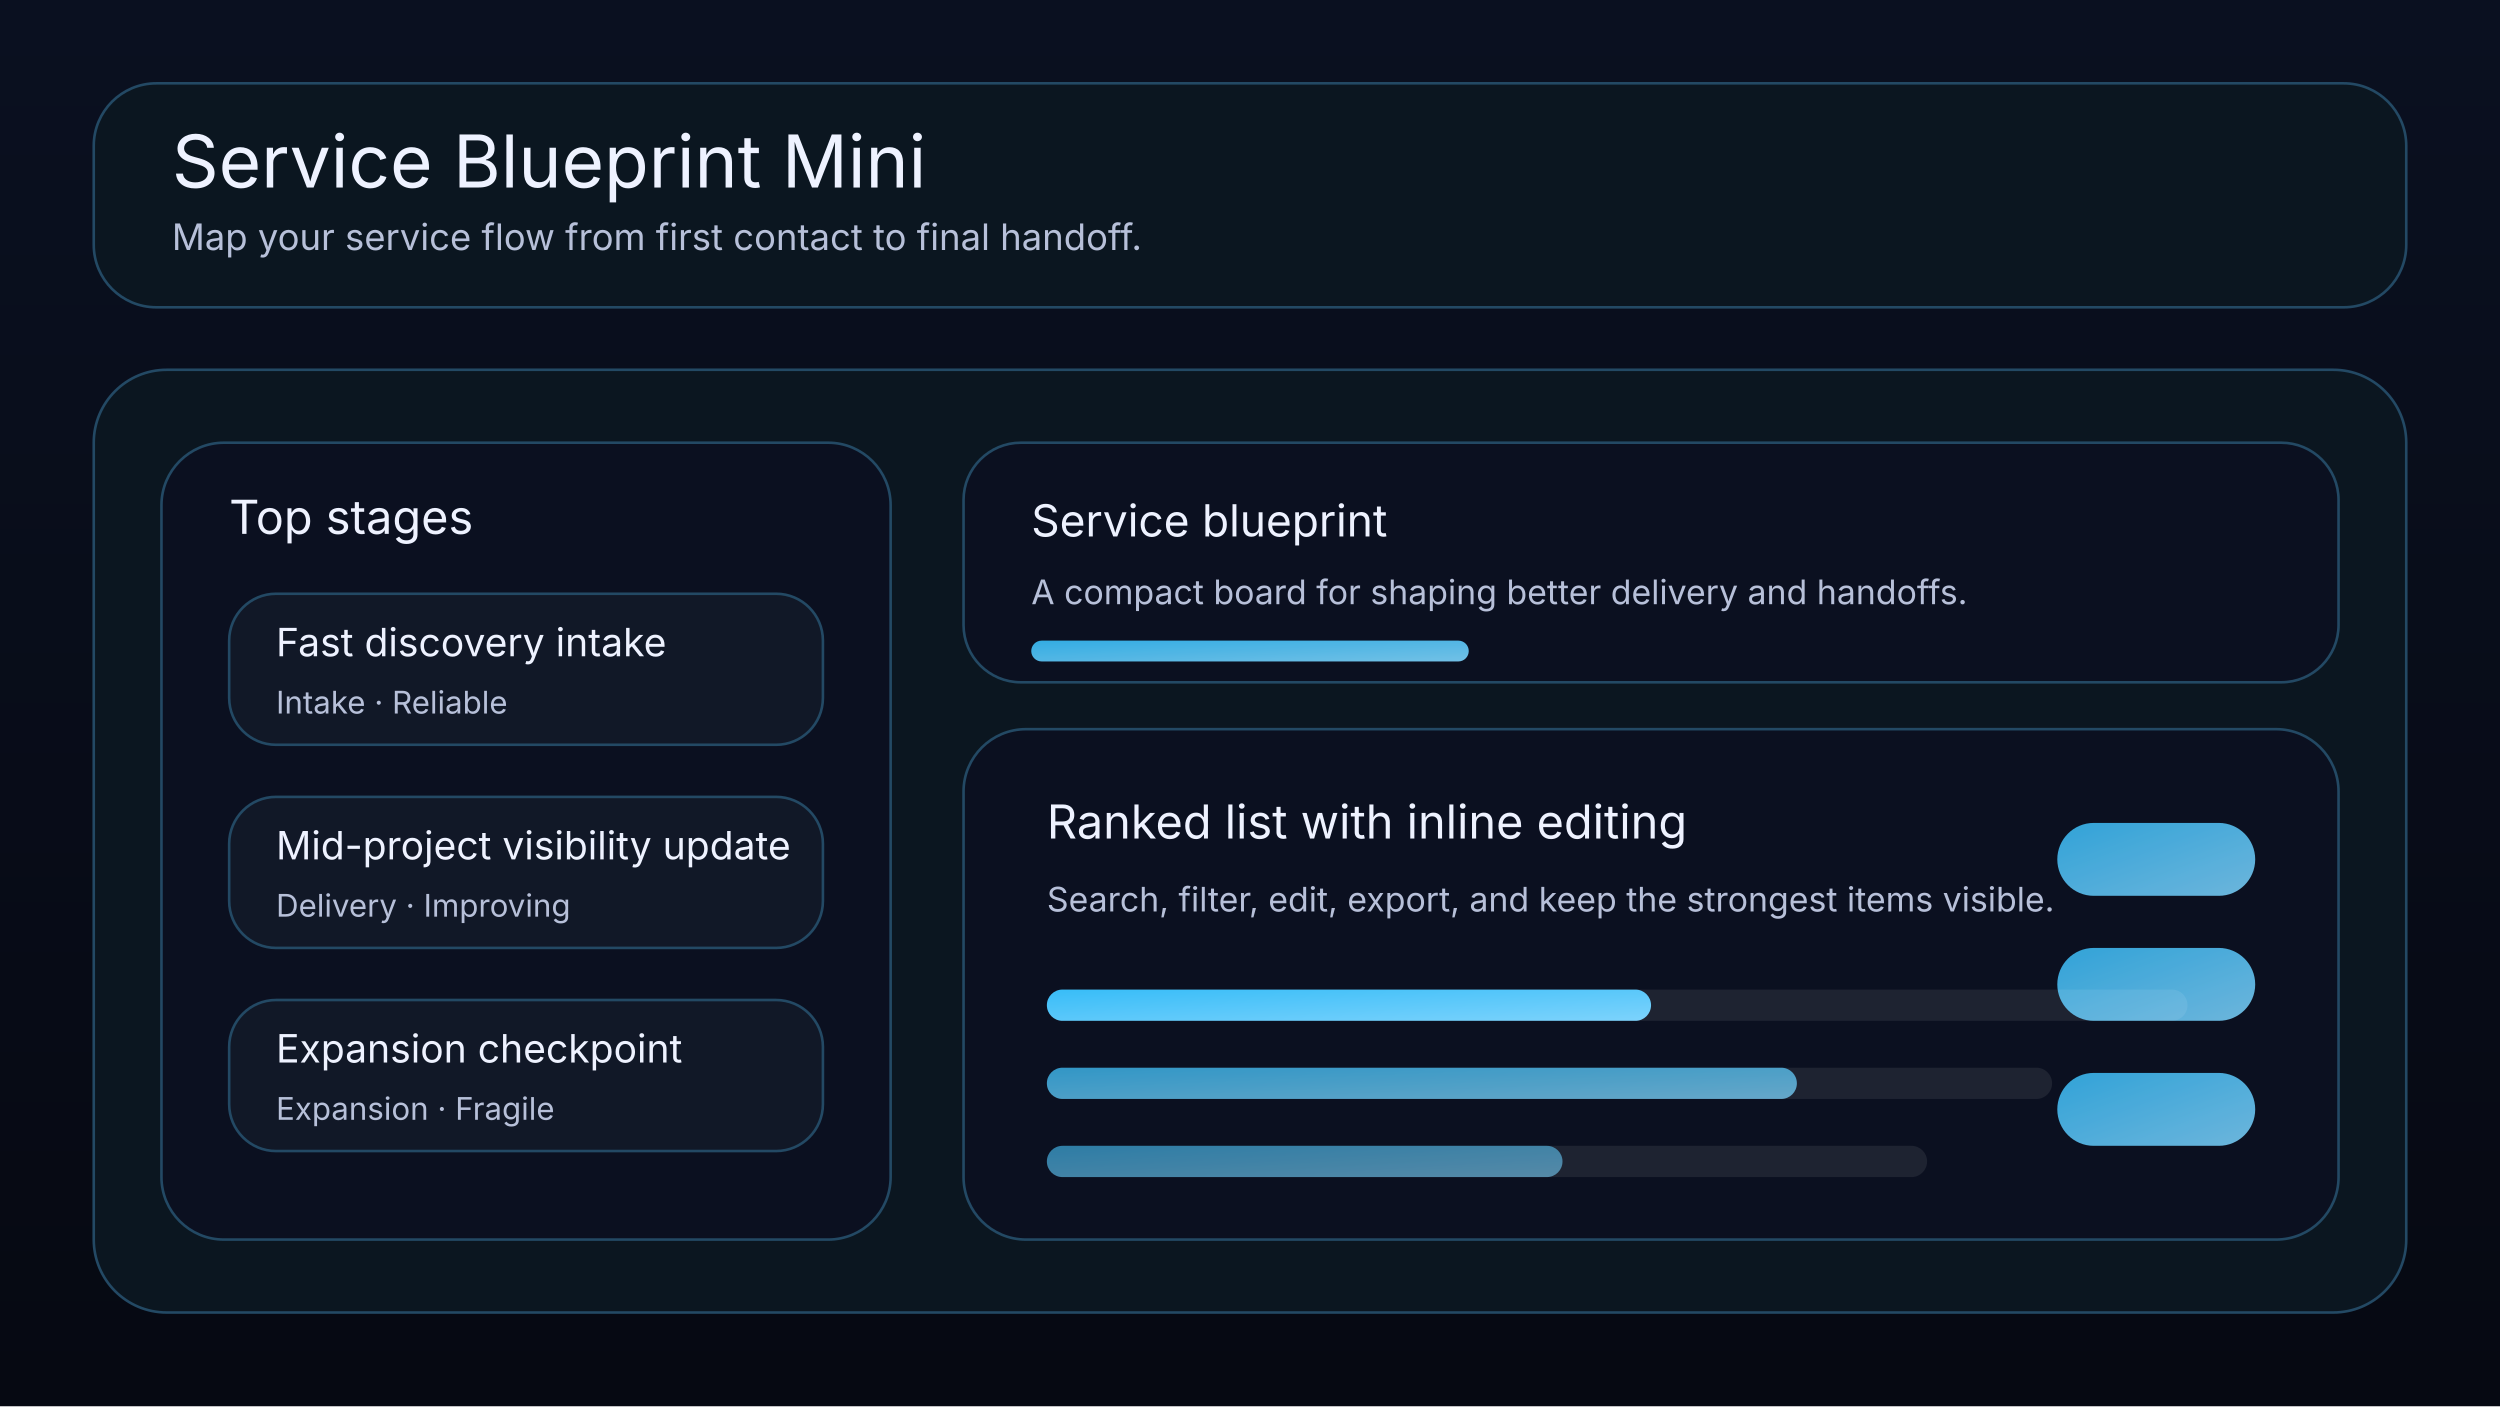
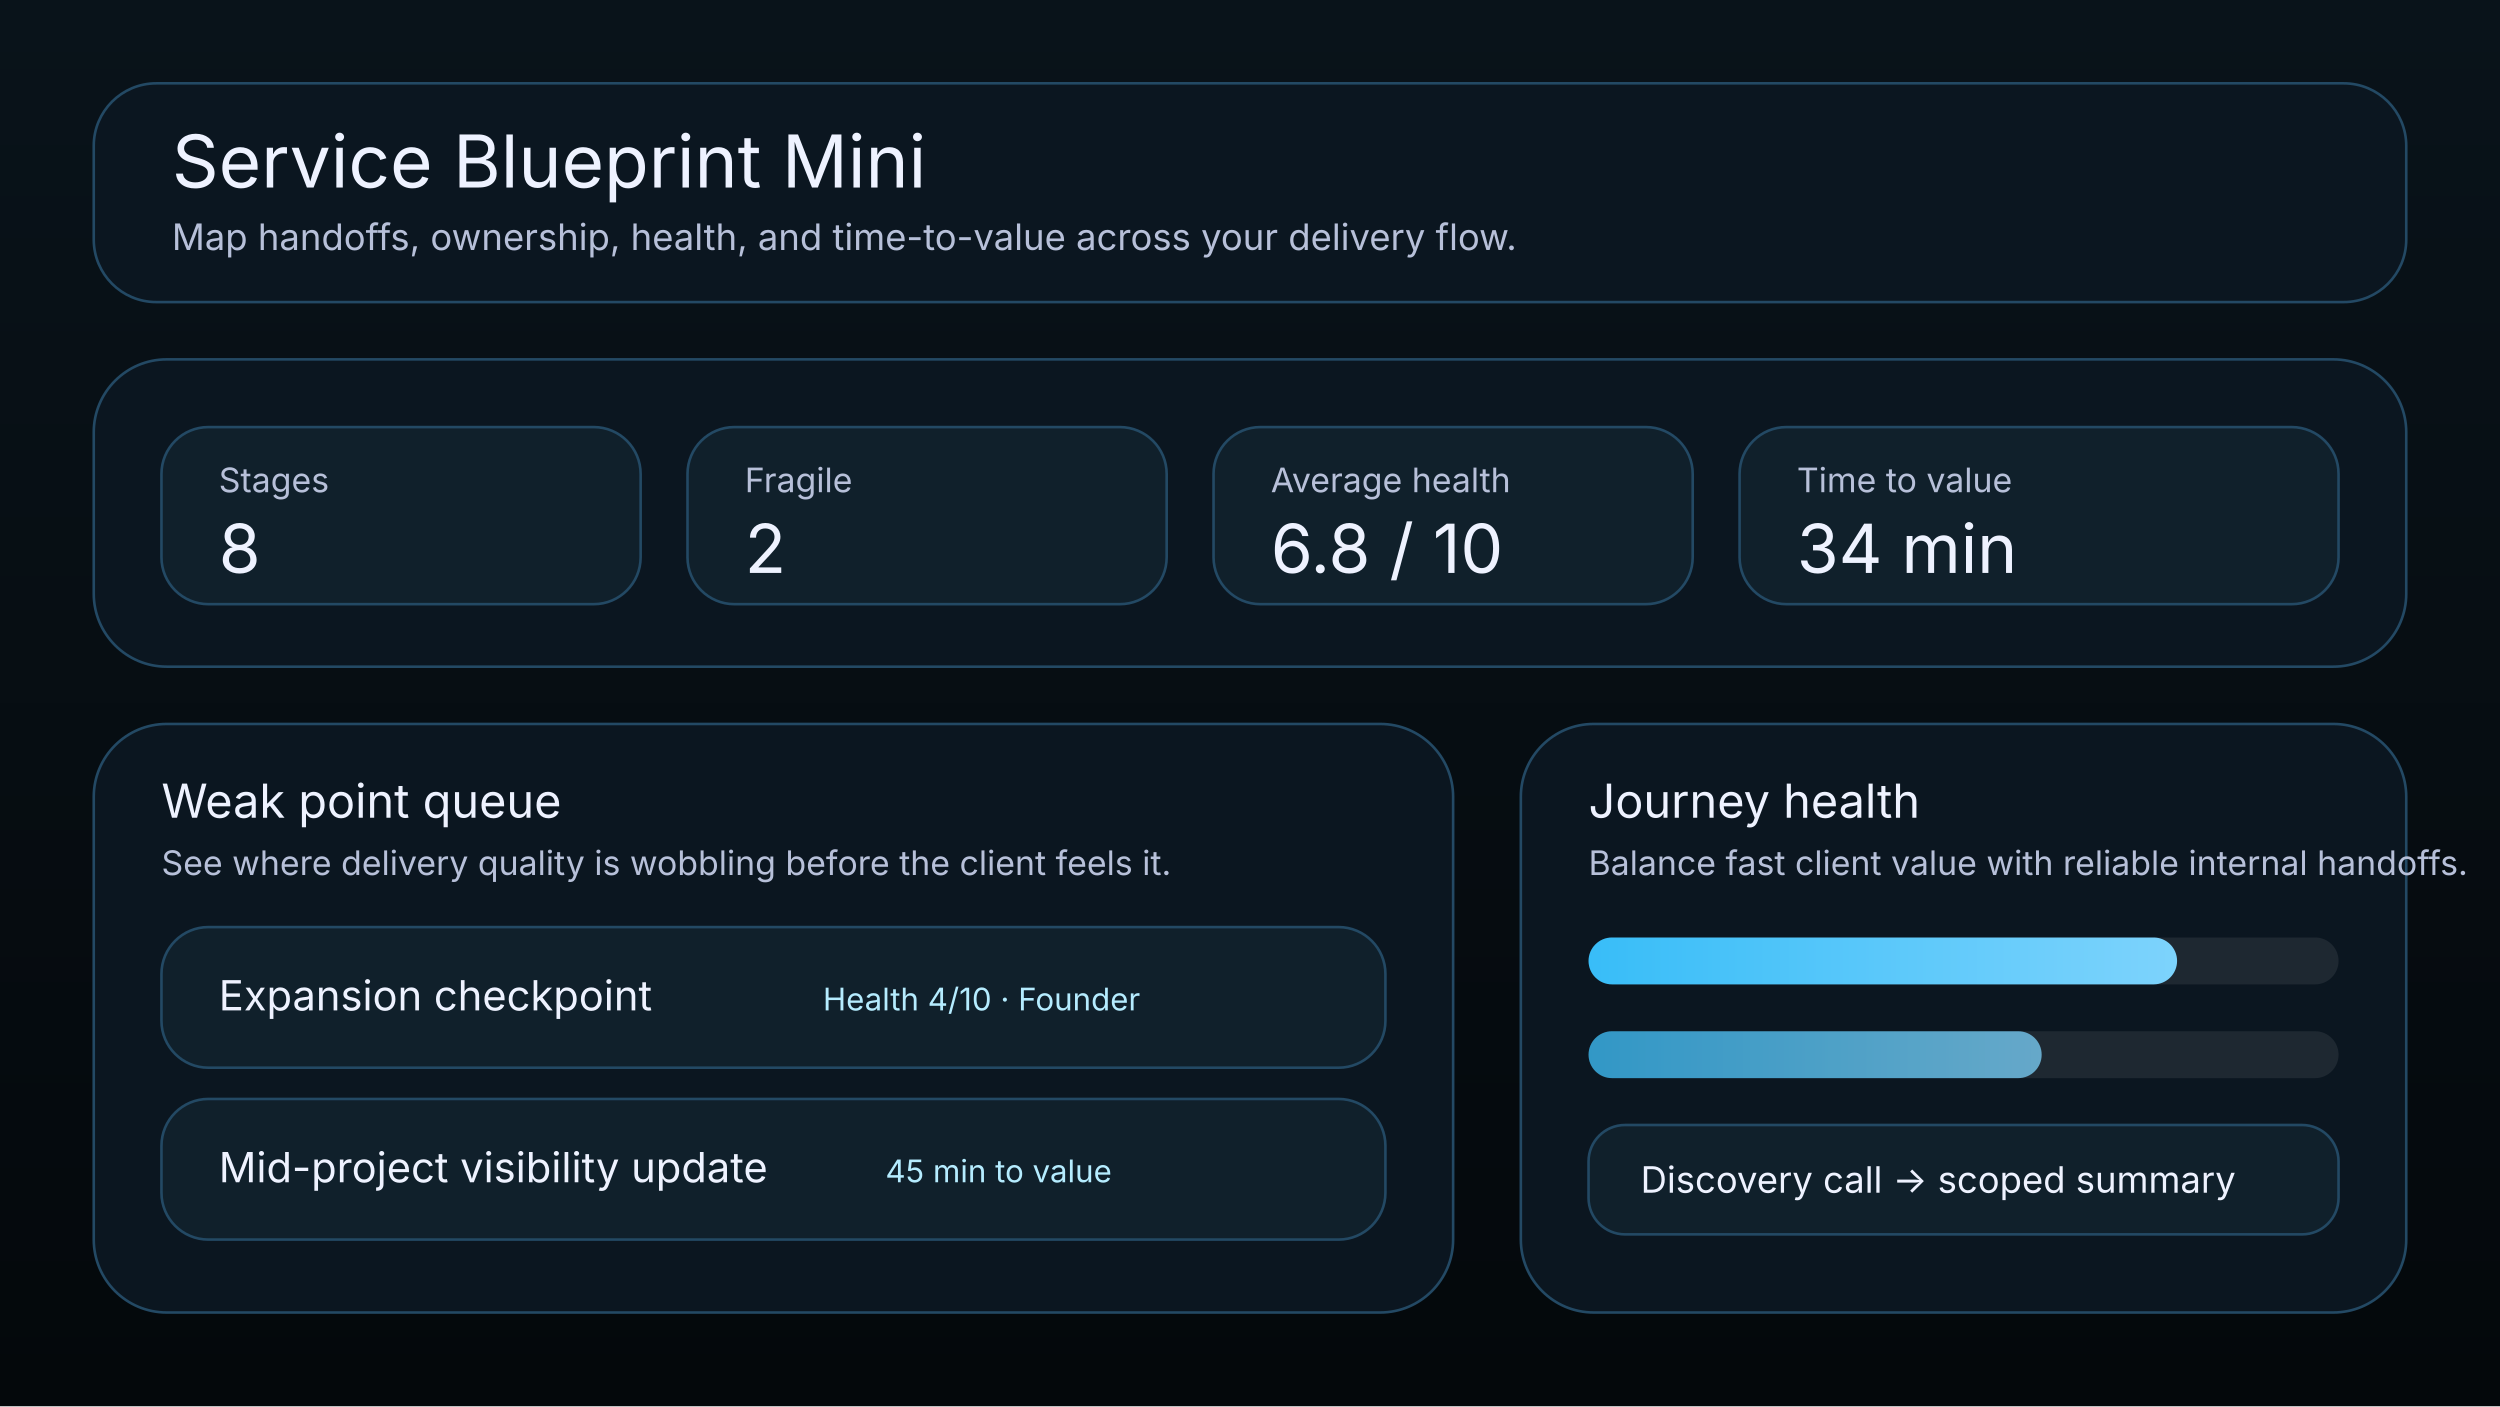
<svg xmlns="http://www.w3.org/2000/svg" viewBox="0 0 960 540" role="img" aria-labelledby="title desc">
  <defs>
    <linearGradient id="bg" x1="0" y1="0" x2="0" y2="1">
-       <stop offset="0%" stop-color="#0a1020" />
-       <stop offset="100%" stop-color="#060912" />
+       <stop offset="0%" stop-color="#09131a" />
+       <stop offset="100%" stop-color="#04080b" />
    </linearGradient>
-     <linearGradient id="accent" x1="0" y1="0" x2="1" y2="1">
+     <linearGradient id="accent" x1="0" y1="0" x2="1" y2="0">
      <stop offset="0%" stop-color="#38bdf8" />
      <stop offset="100%" stop-color="#7dd3fc" />
    </linearGradient>
  </defs>
  <rect width="960" height="540" fill="url(#bg)" />
-   <rect x="36" y="32" width="888" height="86" rx="24" fill="#0b1620" stroke="#234964" />
+   <rect x="36" y="32" width="888" height="84" rx="24" fill="#0b1620" stroke="#234964" />
  <text x="66" y="72" font-family="Inter, Arial, sans-serif" font-size="28" fill="#eef2ff">Service Blueprint Mini</text>
-   <text x="66" y="96" font-family="Inter, Arial, sans-serif" font-size="14" fill="#b7c0d9">Map your service flow from first contact to final handoff.</text>
-   <rect x="36" y="142" width="888" height="362" rx="28" fill="#0b1620" stroke="#234964" />
-   <rect x="62" y="170" width="280" height="306" rx="24" fill="#0b1020" stroke="#234964" />
-   <rect x="370" y="170" width="528" height="92" rx="22" fill="#0b1020" stroke="#234964" />
-   <text x="88" y="205" font-family="Inter, Arial, sans-serif" font-size="18" fill="#eef2ff">Top stages</text>
-   <text x="396" y="206" font-family="Inter, Arial, sans-serif" font-size="17" fill="#eef2ff">Service blueprint</text>
-   <text x="396" y="232" font-family="Inter, Arial, sans-serif" font-size="13" fill="#b7c0d9">A compact board for shaping better delivery and handoffs.</text>
-   <rect x="396" y="246" width="168" height="8" rx="4" fill="url(#accent)" opacity="0.9" />
-   <rect x="370" y="280" width="528" height="196" rx="24" fill="#0b1020" stroke="#234964" />
-   <rect x="88" y="228" width="228" height="58" rx="18" fill="#111827" stroke="#234964" />
-   <text x="106" y="252" font-family="Inter, Arial, sans-serif" font-size="15" fill="#eef2ff">Fast discovery intake</text>
-   <text x="106" y="274" font-family="Inter, Arial, sans-serif" font-size="12" fill="#b7c0d9">Intake · Reliable</text>
-   <rect x="790" y="316" width="76" height="28" rx="14" fill="url(#accent)" opacity="0.85" />
-   <rect x="88" y="306" width="228" height="58" rx="18" fill="#111827" stroke="#234964" />
-   <text x="106" y="330" font-family="Inter, Arial, sans-serif" font-size="15" fill="#eef2ff">Mid-project visibility update</text>
-   <text x="106" y="352" font-family="Inter, Arial, sans-serif" font-size="12" fill="#b7c0d9">Delivery · Improving</text>
-   <rect x="790" y="364" width="76" height="28" rx="14" fill="url(#accent)" opacity="0.85" />
-   <rect x="88" y="384" width="228" height="58" rx="18" fill="#111827" stroke="#234964" />
-   <text x="106" y="408" font-family="Inter, Arial, sans-serif" font-size="15" fill="#eef2ff">Expansion checkpoint</text>
-   <text x="106" y="430" font-family="Inter, Arial, sans-serif" font-size="12" fill="#b7c0d9">Expansion · Fragile</text>
-   <rect x="790" y="412" width="76" height="28" rx="14" fill="url(#accent)" opacity="0.85" />
-   <text x="402" y="322" font-family="Inter, Arial, sans-serif" font-size="18" fill="#eef2ff">Ranked list with inline editing</text>
-   <text x="402" y="350" font-family="Inter, Arial, sans-serif" font-size="13" fill="#b7c0d9">Search, filter, edit, export, and keep the strongest items visible.</text>
-   <rect x="402" y="380" width="438" height="12" rx="6" fill="rgba(255,255,255,0.08)" />
-   <rect x="402" y="380" width="232" height="12" rx="6" fill="url(#accent)" />
-   <rect x="402" y="410" width="386" height="12" rx="6" fill="rgba(255,255,255,0.08)" />
-   <rect x="402" y="410" width="288" height="12" rx="6" fill="url(#accent)" opacity="0.75" />
-   <rect x="402" y="440" width="338" height="12" rx="6" fill="rgba(255,255,255,0.08)" />
-   <rect x="402" y="440" width="198" height="12" rx="6" fill="url(#accent)" opacity="0.58" />
+   <text x="66" y="96" font-family="Inter, Arial, sans-serif" font-size="14" fill="#b7c0d9">Map handoffs, ownership, health, and time-to-value across your delivery flow.</text>
+   <rect x="36" y="138" width="888" height="118" rx="28" fill="#0b1620" stroke="#234964" />
+   <rect x="62" y="164" width="184" height="68" rx="18" fill="#10202b" stroke="#234964" />
+   <rect x="264" y="164" width="184" height="68" rx="18" fill="#10202b" stroke="#234964" />
+   <rect x="466" y="164" width="184" height="68" rx="18" fill="#10202b" stroke="#234964" />
+   <rect x="668" y="164" width="230" height="68" rx="18" fill="#10202b" stroke="#234964" />
+   <text x="84" y="189" font-family="Inter, Arial, sans-serif" font-size="13" fill="#b7c0d9">Stages</text>
+   <text x="84" y="220" font-family="Inter, Arial, sans-serif" font-size="26" fill="#eef2ff">8</text>
+   <text x="286" y="189" font-family="Inter, Arial, sans-serif" font-size="13" fill="#b7c0d9">Fragile</text>
+   <text x="286" y="220" font-family="Inter, Arial, sans-serif" font-size="26" fill="#eef2ff">2</text>
+   <text x="488" y="189" font-family="Inter, Arial, sans-serif" font-size="13" fill="#b7c0d9">Average health</text>
+   <text x="488" y="220" font-family="Inter, Arial, sans-serif" font-size="26" fill="#eef2ff">6.8 / 10</text>
+   <text x="690" y="189" font-family="Inter, Arial, sans-serif" font-size="13" fill="#b7c0d9">Time to value</text>
+   <text x="690" y="220" font-family="Inter, Arial, sans-serif" font-size="26" fill="#eef2ff">34 min</text>
+   <rect x="36" y="278" width="522" height="226" rx="28" fill="#0b1620" stroke="#234964" />
+   <text x="62" y="314" font-family="Inter, Arial, sans-serif" font-size="18" fill="#eef2ff">Weak point queue</text>
+   <text x="62" y="336" font-family="Inter, Arial, sans-serif" font-size="13" fill="#b7c0d9">See where delivery quality is wobbling before the client feels it.</text>
+   <rect x="62" y="356" width="470" height="54" rx="18" fill="#10202b" stroke="#234964" />
+   <text x="84" y="388" font-family="Inter, Arial, sans-serif" font-size="16" fill="#eef2ff">Expansion checkpoint</text>
+   <text x="316" y="388" font-family="Inter, Arial, sans-serif" font-size="12" fill="#b5ecff">Health 4/10 · Founder</text>
+   <rect x="62" y="422" width="470" height="54" rx="18" fill="#10202b" stroke="#234964" />
+   <text x="84" y="454" font-family="Inter, Arial, sans-serif" font-size="16" fill="#eef2ff">Mid-project visibility update</text>
+   <text x="340" y="454" font-family="Inter, Arial, sans-serif" font-size="12" fill="#b5ecff">45 min to value</text>
+   <rect x="584" y="278" width="340" height="226" rx="28" fill="#0b1620" stroke="#234964" />
+   <text x="610" y="314" font-family="Inter, Arial, sans-serif" font-size="18" fill="#eef2ff">Journey health</text>
+   <text x="610" y="336" font-family="Inter, Arial, sans-serif" font-size="13" fill="#b7c0d9">Balance fast client value with reliable internal handoffs.</text>
+   <rect x="610" y="360" width="288" height="18" rx="9" fill="rgba(255,255,255,0.08)" />
+   <rect x="610" y="360" width="226" height="18" rx="9" fill="url(#accent)" />
+   <rect x="610" y="396" width="288" height="18" rx="9" fill="rgba(255,255,255,0.08)" />
+   <rect x="610" y="396" width="174" height="18" rx="9" fill="url(#accent)" opacity="0.75" />
+   <rect x="610" y="432" width="288" height="42" rx="14" fill="#10202b" stroke="#234964" />
+   <text x="630" y="458" font-family="Inter, Arial, sans-serif" font-size="14" fill="#eef2ff">Discovery call -&gt; scoped summary</text>
</svg>
